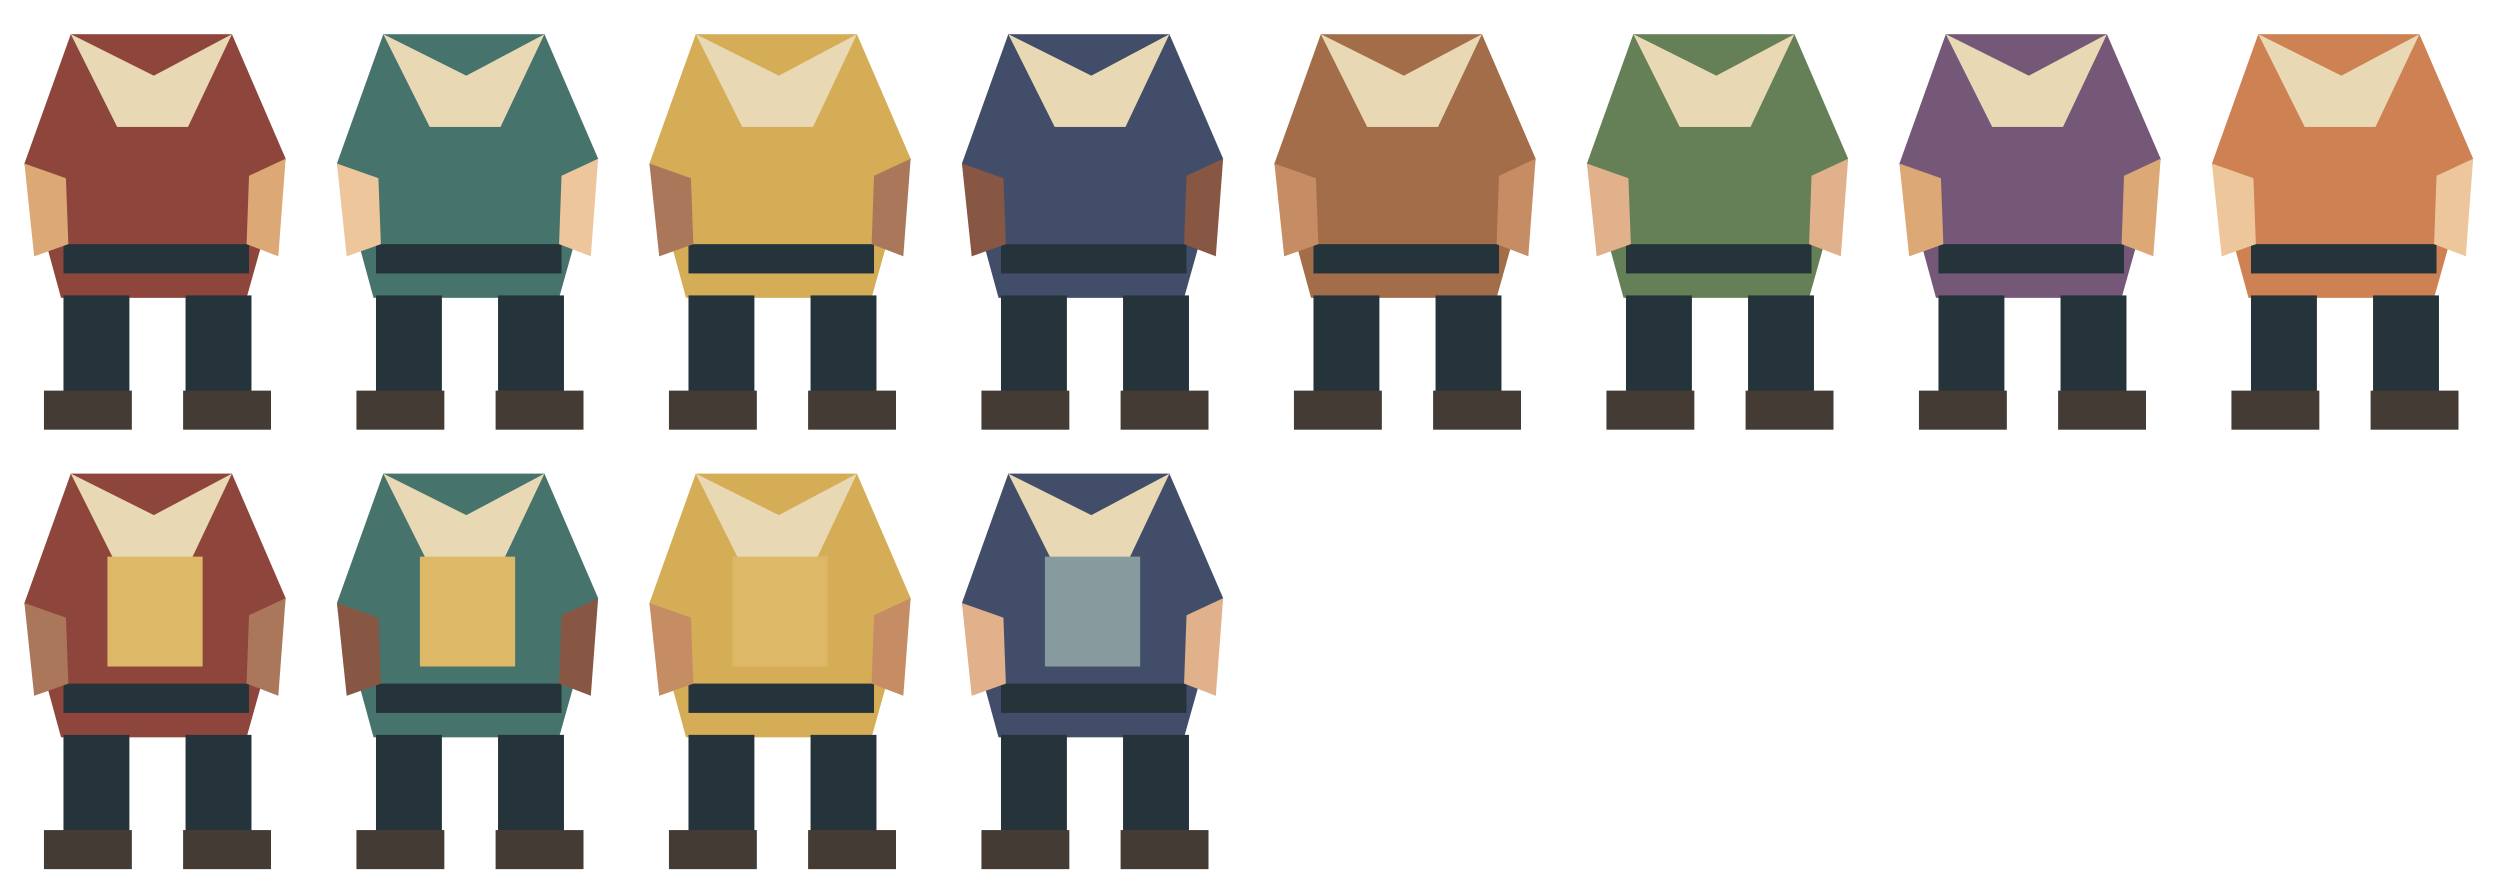
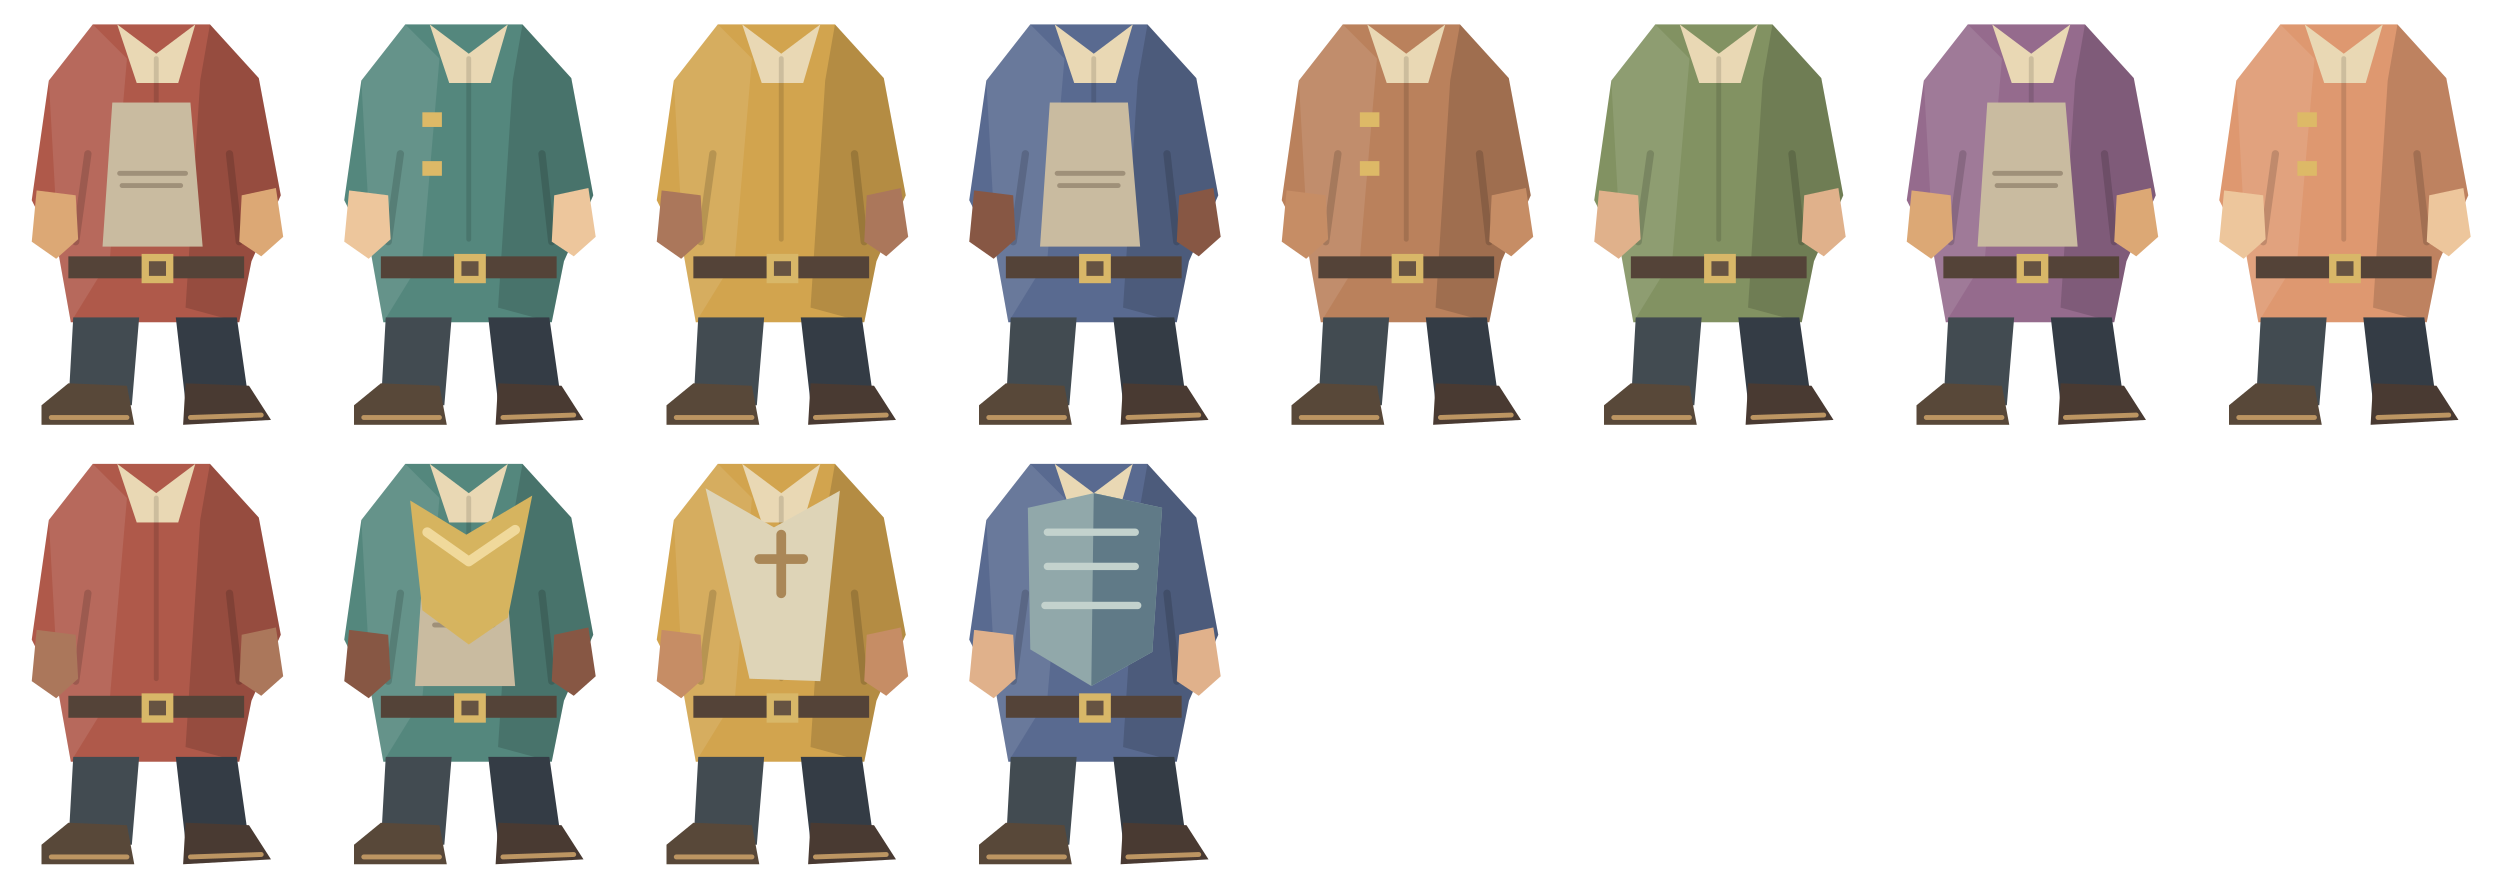
<svg xmlns="http://www.w3.org/2000/svg" width="1024" height="360" viewBox="0 0 1024 360">
  <g transform="translate(0 0)">
-     <polygon points="29,14 95,14 117,65 101,122 25,122 10,67" fill="#8d453c" />
-     <polygon points="29,14 63,31 95,14 77,52 48,52" fill="#e9d8b4" />
-     <rect x="26" y="100" width="76" height="12" fill="#25343b" />
-     <rect x="26" y="121" width="27" height="47" fill="#25343b" />
-     <rect x="76" y="121" width="27" height="47" fill="#25343b" />
-     <rect x="18" y="160" width="36" height="16" fill="#443b34" />
-     <rect x="75" y="160" width="36" height="16" fill="#443b34" />
-     <polygon points="10,67 27,73 28,100 14,105" fill="#dca875" />
-     <polygon points="102,72 117,65 114,105 101,100" fill="#dca875" />
+     <polygon points="38,10 86,10 106,32 115,80 103,107 98,132 29,132 24,104 13,82 20,33" fill="#af594a" />
+     <polygon points="38,10 52,24 45,106 29,132 24,104 20,33" fill="#ffffff19" />
+     <polygon points="86,10 106,32 115,80 103,107 98,132 76,126 82,33" fill="#00000025" />
+     <polygon points="48,10 64,22 80,10 73,34 56,34" fill="#e9d8b4" />
+     <path d="M64 24L64 98" fill="none" stroke="#00000020" stroke-width="2" stroke-linecap="round" stroke-linejoin="round" />
+     <path d="M36 63L31 99 M94 63L98 99" fill="none" stroke="#00000025" stroke-width="3" stroke-linecap="round" stroke-linejoin="round" />
+     <rect x="28" y="105" width="72" height="9" fill="#544338" />
+     <rect x="58" y="104" width="13" height="12" fill="#d8b768" />
+     <rect x="61" y="107" width="7" height="6" fill="#665342" />
+     <polygon points="30,130 57,130 54,166 28,166" fill="#424b51" />
+     <polygon points="72,130 97,130 102,165 76,165" fill="#343c45" />
+     <polygon points="28,157 52,158 55,174 17,174 17,166" fill="#584839" />
+     <polygon points="76,157 102,158 111,172 75,174" fill="#493a32" />
+     <path d="M21 171L52 171 M78 171L107 170" fill="none" stroke="#bc9562" stroke-width="2" stroke-linecap="round" stroke-linejoin="round" />
+     <polygon points="15,78 31,80 32,98 23,106 13,99" fill="#dca875" />
+     <polygon points="99,80 113,77 116,97 107,105 98,99" fill="#dca875" />
+     <polygon points="46,42 78,42 83,101 42,101" fill="#c9bba0" />
+     <path d="M49 71L76 71 M50 76L74 76" fill="none" stroke="#9f9079" stroke-width="2" stroke-linecap="round" stroke-linejoin="round" />
  </g>
  <g transform="translate(128 0)">
-     <polygon points="29,14 95,14 117,65 101,122 25,122 10,67" fill="#46736c" />
-     <polygon points="29,14 63,31 95,14 77,52 48,52" fill="#e9d8b4" />
-     <rect x="26" y="100" width="76" height="12" fill="#25343b" />
-     <rect x="26" y="121" width="27" height="47" fill="#25343b" />
-     <rect x="76" y="121" width="27" height="47" fill="#25343b" />
-     <rect x="18" y="160" width="36" height="16" fill="#443b34" />
-     <rect x="75" y="160" width="36" height="16" fill="#443b34" />
-     <polygon points="10,67 27,73 28,100 14,105" fill="#edc69c" />
-     <polygon points="102,72 117,65 114,105 101,100" fill="#edc69c" />
+     <polygon points="38,10 86,10 106,32 115,80 103,107 98,132 29,132 24,104 13,82 20,33" fill="#54877d" />
+     <polygon points="38,10 52,24 45,106 29,132 24,104 20,33" fill="#ffffff19" />
+     <polygon points="86,10 106,32 115,80 103,107 98,132 76,126 82,33" fill="#00000025" />
+     <polygon points="48,10 64,22 80,10 73,34 56,34" fill="#e9d8b4" />
+     <path d="M64 24L64 98" fill="none" stroke="#00000020" stroke-width="2" stroke-linecap="round" stroke-linejoin="round" />
+     <path d="M36 63L31 99 M94 63L98 99" fill="none" stroke="#00000025" stroke-width="3" stroke-linecap="round" stroke-linejoin="round" />
+     <rect x="28" y="105" width="72" height="9" fill="#544338" />
+     <rect x="58" y="104" width="13" height="12" fill="#d8b768" />
+     <rect x="61" y="107" width="7" height="6" fill="#665342" />
+     <polygon points="30,130 57,130 54,166 28,166" fill="#424b51" />
+     <polygon points="72,130 97,130 102,165 76,165" fill="#343c45" />
+     <polygon points="28,157 52,158 55,174 17,174 17,166" fill="#584839" />
+     <polygon points="76,157 102,158 111,172 75,174" fill="#493a32" />
+     <path d="M21 171L52 171 M78 171L107 170" fill="none" stroke="#bc9562" stroke-width="2" stroke-linecap="round" stroke-linejoin="round" />
+     <polygon points="15,78 31,80 32,98 23,106 13,99" fill="#edc69c" />
+     <polygon points="99,80 113,77 116,97 107,105 98,99" fill="#edc69c" />
+     <rect x="45" y="46" width="8" height="6" fill="#ddb967" />
+     <rect x="45" y="66" width="8" height="6" fill="#ddb967" />
  </g>
  <g transform="translate(256 0)">
-     <polygon points="29,14 95,14 117,65 101,122 25,122 10,67" fill="#d5ad57" />
-     <polygon points="29,14 63,31 95,14 77,52 48,52" fill="#e9d8b4" />
-     <rect x="26" y="100" width="76" height="12" fill="#25343b" />
-     <rect x="26" y="121" width="27" height="47" fill="#25343b" />
-     <rect x="76" y="121" width="27" height="47" fill="#25343b" />
-     <rect x="18" y="160" width="36" height="16" fill="#443b34" />
-     <rect x="75" y="160" width="36" height="16" fill="#443b34" />
-     <polygon points="10,67 27,73 28,100 14,105" fill="#ab775b" />
-     <polygon points="102,72 117,65 114,105 101,100" fill="#ab775b" />
+     <polygon points="38,10 86,10 106,32 115,80 103,107 98,132 29,132 24,104 13,82 20,33" fill="#d2a44e" />
+     <polygon points="38,10 52,24 45,106 29,132 24,104 20,33" fill="#ffffff19" />
+     <polygon points="86,10 106,32 115,80 103,107 98,132 76,126 82,33" fill="#00000025" />
+     <polygon points="48,10 64,22 80,10 73,34 56,34" fill="#e9d8b4" />
+     <path d="M64 24L64 98" fill="none" stroke="#00000020" stroke-width="2" stroke-linecap="round" stroke-linejoin="round" />
+     <path d="M36 63L31 99 M94 63L98 99" fill="none" stroke="#00000025" stroke-width="3" stroke-linecap="round" stroke-linejoin="round" />
+     <rect x="28" y="105" width="72" height="9" fill="#544338" />
+     <rect x="58" y="104" width="13" height="12" fill="#d8b768" />
+     <rect x="61" y="107" width="7" height="6" fill="#665342" />
+     <polygon points="30,130 57,130 54,166 28,166" fill="#424b51" />
+     <polygon points="72,130 97,130 102,165 76,165" fill="#343c45" />
+     <polygon points="28,157 52,158 55,174 17,174 17,166" fill="#584839" />
+     <polygon points="76,157 102,158 111,172 75,174" fill="#493a32" />
+     <path d="M21 171L52 171 M78 171L107 170" fill="none" stroke="#bc9562" stroke-width="2" stroke-linecap="round" stroke-linejoin="round" />
+     <polygon points="15,78 31,80 32,98 23,106 13,99" fill="#ab775b" />
+     <polygon points="99,80 113,77 116,97 107,105 98,99" fill="#ab775b" />
  </g>
  <g transform="translate(384 0)">
-     <polygon points="29,14 95,14 117,65 101,122 25,122 10,67" fill="#424e69" />
-     <polygon points="29,14 63,31 95,14 77,52 48,52" fill="#e9d8b4" />
-     <rect x="26" y="100" width="76" height="12" fill="#25343b" />
-     <rect x="26" y="121" width="27" height="47" fill="#25343b" />
-     <rect x="76" y="121" width="27" height="47" fill="#25343b" />
-     <rect x="18" y="160" width="36" height="16" fill="#443b34" />
-     <rect x="75" y="160" width="36" height="16" fill="#443b34" />
-     <polygon points="10,67 27,73 28,100 14,105" fill="#875744" />
-     <polygon points="102,72 117,65 114,105 101,100" fill="#875744" />
+     <polygon points="38,10 86,10 106,32 115,80 103,107 98,132 29,132 24,104 13,82 20,33" fill="#596a90" />
+     <polygon points="38,10 52,24 45,106 29,132 24,104 20,33" fill="#ffffff19" />
+     <polygon points="86,10 106,32 115,80 103,107 98,132 76,126 82,33" fill="#00000025" />
+     <polygon points="48,10 64,22 80,10 73,34 56,34" fill="#e9d8b4" />
+     <path d="M64 24L64 98" fill="none" stroke="#00000020" stroke-width="2" stroke-linecap="round" stroke-linejoin="round" />
+     <path d="M36 63L31 99 M94 63L98 99" fill="none" stroke="#00000025" stroke-width="3" stroke-linecap="round" stroke-linejoin="round" />
+     <rect x="28" y="105" width="72" height="9" fill="#544338" />
+     <rect x="58" y="104" width="13" height="12" fill="#d8b768" />
+     <rect x="61" y="107" width="7" height="6" fill="#665342" />
+     <polygon points="30,130 57,130 54,166 28,166" fill="#424b51" />
+     <polygon points="72,130 97,130 102,165 76,165" fill="#343c45" />
+     <polygon points="28,157 52,158 55,174 17,174 17,166" fill="#584839" />
+     <polygon points="76,157 102,158 111,172 75,174" fill="#493a32" />
+     <path d="M21 171L52 171 M78 171L107 170" fill="none" stroke="#bc9562" stroke-width="2" stroke-linecap="round" stroke-linejoin="round" />
+     <polygon points="15,78 31,80 32,98 23,106 13,99" fill="#875744" />
+     <polygon points="99,80 113,77 116,97 107,105 98,99" fill="#875744" />
+     <polygon points="46,42 78,42 83,101 42,101" fill="#c9bba0" />
+     <path d="M49 71L76 71 M50 76L74 76" fill="none" stroke="#9f9079" stroke-width="2" stroke-linecap="round" stroke-linejoin="round" />
  </g>
  <g transform="translate(512 0)">
-     <polygon points="29,14 95,14 117,65 101,122 25,122 10,67" fill="#a26d48" />
-     <polygon points="29,14 63,31 95,14 77,52 48,52" fill="#e9d8b4" />
-     <rect x="26" y="100" width="76" height="12" fill="#25343b" />
-     <rect x="26" y="121" width="27" height="47" fill="#25343b" />
-     <rect x="76" y="121" width="27" height="47" fill="#25343b" />
-     <rect x="18" y="160" width="36" height="16" fill="#443b34" />
-     <rect x="75" y="160" width="36" height="16" fill="#443b34" />
-     <polygon points="10,67 27,73 28,100 14,105" fill="#c68d65" />
-     <polygon points="102,72 117,65 114,105 101,100" fill="#c68d65" />
+     <polygon points="38,10 86,10 106,32 115,80 103,107 98,132 29,132 24,104 13,82 20,33" fill="#ba815c" />
+     <polygon points="38,10 52,24 45,106 29,132 24,104 20,33" fill="#ffffff19" />
+     <polygon points="86,10 106,32 115,80 103,107 98,132 76,126 82,33" fill="#00000025" />
+     <polygon points="48,10 64,22 80,10 73,34 56,34" fill="#e9d8b4" />
+     <path d="M64 24L64 98" fill="none" stroke="#00000020" stroke-width="2" stroke-linecap="round" stroke-linejoin="round" />
+     <path d="M36 63L31 99 M94 63L98 99" fill="none" stroke="#00000025" stroke-width="3" stroke-linecap="round" stroke-linejoin="round" />
+     <rect x="28" y="105" width="72" height="9" fill="#544338" />
+     <rect x="58" y="104" width="13" height="12" fill="#d8b768" />
+     <rect x="61" y="107" width="7" height="6" fill="#665342" />
+     <polygon points="30,130 57,130 54,166 28,166" fill="#424b51" />
+     <polygon points="72,130 97,130 102,165 76,165" fill="#343c45" />
+     <polygon points="28,157 52,158 55,174 17,174 17,166" fill="#584839" />
+     <polygon points="76,157 102,158 111,172 75,174" fill="#493a32" />
+     <path d="M21 171L52 171 M78 171L107 170" fill="none" stroke="#bc9562" stroke-width="2" stroke-linecap="round" stroke-linejoin="round" />
+     <polygon points="15,78 31,80 32,98 23,106 13,99" fill="#c68d65" />
+     <polygon points="99,80 113,77 116,97 107,105 98,99" fill="#c68d65" />
+     <rect x="45" y="46" width="8" height="6" fill="#ddb967" />
+     <rect x="45" y="66" width="8" height="6" fill="#ddb967" />
  </g>
  <g transform="translate(640 0)">
-     <polygon points="29,14 95,14 117,65 101,122 25,122 10,67" fill="#658057" />
-     <polygon points="29,14 63,31 95,14 77,52 48,52" fill="#e9d8b4" />
-     <rect x="26" y="100" width="76" height="12" fill="#25343b" />
-     <rect x="26" y="121" width="27" height="47" fill="#25343b" />
-     <rect x="76" y="121" width="27" height="47" fill="#25343b" />
-     <rect x="18" y="160" width="36" height="16" fill="#443b34" />
-     <rect x="75" y="160" width="36" height="16" fill="#443b34" />
-     <polygon points="10,67 27,73 28,100 14,105" fill="#e0b18b" />
-     <polygon points="102,72 117,65 114,105 101,100" fill="#e0b18b" />
+     <polygon points="38,10 86,10 106,32 115,80 103,107 98,132 29,132 24,104 13,82 20,33" fill="#829262" />
+     <polygon points="38,10 52,24 45,106 29,132 24,104 20,33" fill="#ffffff19" />
+     <polygon points="86,10 106,32 115,80 103,107 98,132 76,126 82,33" fill="#00000025" />
+     <polygon points="48,10 64,22 80,10 73,34 56,34" fill="#e9d8b4" />
+     <path d="M64 24L64 98" fill="none" stroke="#00000020" stroke-width="2" stroke-linecap="round" stroke-linejoin="round" />
+     <path d="M36 63L31 99 M94 63L98 99" fill="none" stroke="#00000025" stroke-width="3" stroke-linecap="round" stroke-linejoin="round" />
+     <rect x="28" y="105" width="72" height="9" fill="#544338" />
+     <rect x="58" y="104" width="13" height="12" fill="#d8b768" />
+     <rect x="61" y="107" width="7" height="6" fill="#665342" />
+     <polygon points="30,130 57,130 54,166 28,166" fill="#424b51" />
+     <polygon points="72,130 97,130 102,165 76,165" fill="#343c45" />
+     <polygon points="28,157 52,158 55,174 17,174 17,166" fill="#584839" />
+     <polygon points="76,157 102,158 111,172 75,174" fill="#493a32" />
+     <path d="M21 171L52 171 M78 171L107 170" fill="none" stroke="#bc9562" stroke-width="2" stroke-linecap="round" stroke-linejoin="round" />
+     <polygon points="15,78 31,80 32,98 23,106 13,99" fill="#e0b18b" />
+     <polygon points="99,80 113,77 116,97 107,105 98,99" fill="#e0b18b" />
  </g>
  <g transform="translate(768 0)">
-     <polygon points="29,14 95,14 117,65 101,122 25,122 10,67" fill="#755777" />
-     <polygon points="29,14 63,31 95,14 77,52 48,52" fill="#e9d8b4" />
-     <rect x="26" y="100" width="76" height="12" fill="#25343b" />
-     <rect x="26" y="121" width="27" height="47" fill="#25343b" />
-     <rect x="76" y="121" width="27" height="47" fill="#25343b" />
-     <rect x="18" y="160" width="36" height="16" fill="#443b34" />
-     <rect x="75" y="160" width="36" height="16" fill="#443b34" />
-     <polygon points="10,67 27,73 28,100 14,105" fill="#dca875" />
-     <polygon points="102,72 117,65 114,105 101,100" fill="#dca875" />
+     <polygon points="38,10 86,10 106,32 115,80 103,107 98,132 29,132 24,104 13,82 20,33" fill="#956b8d" />
+     <polygon points="38,10 52,24 45,106 29,132 24,104 20,33" fill="#ffffff19" />
+     <polygon points="86,10 106,32 115,80 103,107 98,132 76,126 82,33" fill="#00000025" />
+     <polygon points="48,10 64,22 80,10 73,34 56,34" fill="#e9d8b4" />
+     <path d="M64 24L64 98" fill="none" stroke="#00000020" stroke-width="2" stroke-linecap="round" stroke-linejoin="round" />
+     <path d="M36 63L31 99 M94 63L98 99" fill="none" stroke="#00000025" stroke-width="3" stroke-linecap="round" stroke-linejoin="round" />
+     <rect x="28" y="105" width="72" height="9" fill="#544338" />
+     <rect x="58" y="104" width="13" height="12" fill="#d8b768" />
+     <rect x="61" y="107" width="7" height="6" fill="#665342" />
+     <polygon points="30,130 57,130 54,166 28,166" fill="#424b51" />
+     <polygon points="72,130 97,130 102,165 76,165" fill="#343c45" />
+     <polygon points="28,157 52,158 55,174 17,174 17,166" fill="#584839" />
+     <polygon points="76,157 102,158 111,172 75,174" fill="#493a32" />
+     <path d="M21 171L52 171 M78 171L107 170" fill="none" stroke="#bc9562" stroke-width="2" stroke-linecap="round" stroke-linejoin="round" />
+     <polygon points="15,78 31,80 32,98 23,106 13,99" fill="#dca875" />
+     <polygon points="99,80 113,77 116,97 107,105 98,99" fill="#dca875" />
+     <polygon points="46,42 78,42 83,101 42,101" fill="#c9bba0" />
+     <path d="M49 71L76 71 M50 76L74 76" fill="none" stroke="#9f9079" stroke-width="2" stroke-linecap="round" stroke-linejoin="round" />
  </g>
  <g transform="translate(896 0)">
-     <polygon points="29,14 95,14 117,65 101,122 25,122 10,67" fill="#ce8152" />
-     <polygon points="29,14 63,31 95,14 77,52 48,52" fill="#e9d8b4" />
-     <rect x="26" y="100" width="76" height="12" fill="#25343b" />
-     <rect x="26" y="121" width="27" height="47" fill="#25343b" />
-     <rect x="76" y="121" width="27" height="47" fill="#25343b" />
-     <rect x="18" y="160" width="36" height="16" fill="#443b34" />
-     <rect x="75" y="160" width="36" height="16" fill="#443b34" />
-     <polygon points="10,67 27,73 28,100 14,105" fill="#edc69c" />
-     <polygon points="102,72 117,65 114,105 101,100" fill="#edc69c" />
+     <polygon points="38,10 86,10 106,32 115,80 103,107 98,132 29,132 24,104 13,82 20,33" fill="#de9870" />
+     <polygon points="38,10 52,24 45,106 29,132 24,104 20,33" fill="#ffffff19" />
+     <polygon points="86,10 106,32 115,80 103,107 98,132 76,126 82,33" fill="#00000025" />
+     <polygon points="48,10 64,22 80,10 73,34 56,34" fill="#e9d8b4" />
+     <path d="M64 24L64 98" fill="none" stroke="#00000020" stroke-width="2" stroke-linecap="round" stroke-linejoin="round" />
+     <path d="M36 63L31 99 M94 63L98 99" fill="none" stroke="#00000025" stroke-width="3" stroke-linecap="round" stroke-linejoin="round" />
+     <rect x="28" y="105" width="72" height="9" fill="#544338" />
+     <rect x="58" y="104" width="13" height="12" fill="#d8b768" />
+     <rect x="61" y="107" width="7" height="6" fill="#665342" />
+     <polygon points="30,130 57,130 54,166 28,166" fill="#424b51" />
+     <polygon points="72,130 97,130 102,165 76,165" fill="#343c45" />
+     <polygon points="28,157 52,158 55,174 17,174 17,166" fill="#584839" />
+     <polygon points="76,157 102,158 111,172 75,174" fill="#493a32" />
+     <path d="M21 171L52 171 M78 171L107 170" fill="none" stroke="#bc9562" stroke-width="2" stroke-linecap="round" stroke-linejoin="round" />
+     <polygon points="15,78 31,80 32,98 23,106 13,99" fill="#edc69c" />
+     <polygon points="99,80 113,77 116,97 107,105 98,99" fill="#edc69c" />
+     <rect x="45" y="46" width="8" height="6" fill="#ddb967" />
+     <rect x="45" y="66" width="8" height="6" fill="#ddb967" />
  </g>
  <g transform="translate(0 180)">
-     <polygon points="29,14 95,14 117,65 101,122 25,122 10,67" fill="#8d453c" />
-     <polygon points="29,14 63,31 95,14 77,52 48,52" fill="#e9d8b4" />
-     <rect x="26" y="100" width="76" height="12" fill="#25343b" />
-     <rect x="26" y="121" width="27" height="47" fill="#25343b" />
-     <rect x="76" y="121" width="27" height="47" fill="#25343b" />
-     <rect x="18" y="160" width="36" height="16" fill="#443b34" />
-     <rect x="75" y="160" width="36" height="16" fill="#443b34" />
-     <polygon points="10,67 27,73 28,100 14,105" fill="#ab775b" />
-     <polygon points="102,72 117,65 114,105 101,100" fill="#ab775b" />
-     <rect x="44" y="48" width="39" height="45" fill="#ddb967" />
+     <polygon points="38,10 86,10 106,32 115,80 103,107 98,132 29,132 24,104 13,82 20,33" fill="#af594a" />
+     <polygon points="38,10 52,24 45,106 29,132 24,104 20,33" fill="#ffffff19" />
+     <polygon points="86,10 106,32 115,80 103,107 98,132 76,126 82,33" fill="#00000025" />
+     <polygon points="48,10 64,22 80,10 73,34 56,34" fill="#e9d8b4" />
+     <path d="M64 24L64 98" fill="none" stroke="#00000020" stroke-width="2" stroke-linecap="round" stroke-linejoin="round" />
+     <path d="M36 63L31 99 M94 63L98 99" fill="none" stroke="#00000025" stroke-width="3" stroke-linecap="round" stroke-linejoin="round" />
+     <rect x="28" y="105" width="72" height="9" fill="#544338" />
+     <rect x="58" y="104" width="13" height="12" fill="#d8b768" />
+     <rect x="61" y="107" width="7" height="6" fill="#665342" />
+     <polygon points="30,130 57,130 54,166 28,166" fill="#424b51" />
+     <polygon points="72,130 97,130 102,165 76,165" fill="#343c45" />
+     <polygon points="28,157 52,158 55,174 17,174 17,166" fill="#584839" />
+     <polygon points="76,157 102,158 111,172 75,174" fill="#493a32" />
+     <path d="M21 171L52 171 M78 171L107 170" fill="none" stroke="#bc9562" stroke-width="2" stroke-linecap="round" stroke-linejoin="round" />
+     <polygon points="15,78 31,80 32,98 23,106 13,99" fill="#ab775b" />
+     <polygon points="99,80 113,77 116,97 107,105 98,99" fill="#ab775b" />
  </g>
  <g transform="translate(128 180)">
-     <polygon points="29,14 95,14 117,65 101,122 25,122 10,67" fill="#46736c" />
-     <polygon points="29,14 63,31 95,14 77,52 48,52" fill="#e9d8b4" />
-     <rect x="26" y="100" width="76" height="12" fill="#25343b" />
-     <rect x="26" y="121" width="27" height="47" fill="#25343b" />
-     <rect x="76" y="121" width="27" height="47" fill="#25343b" />
-     <rect x="18" y="160" width="36" height="16" fill="#443b34" />
-     <rect x="75" y="160" width="36" height="16" fill="#443b34" />
-     <polygon points="10,67 27,73 28,100 14,105" fill="#875744" />
-     <polygon points="102,72 117,65 114,105 101,100" fill="#875744" />
-     <rect x="44" y="48" width="39" height="45" fill="#ddb967" />
+     <polygon points="38,10 86,10 106,32 115,80 103,107 98,132 29,132 24,104 13,82 20,33" fill="#54877d" />
+     <polygon points="38,10 52,24 45,106 29,132 24,104 20,33" fill="#ffffff19" />
+     <polygon points="86,10 106,32 115,80 103,107 98,132 76,126 82,33" fill="#00000025" />
+     <polygon points="48,10 64,22 80,10 73,34 56,34" fill="#e9d8b4" />
+     <path d="M64 24L64 98" fill="none" stroke="#00000020" stroke-width="2" stroke-linecap="round" stroke-linejoin="round" />
+     <path d="M36 63L31 99 M94 63L98 99" fill="none" stroke="#00000025" stroke-width="3" stroke-linecap="round" stroke-linejoin="round" />
+     <rect x="28" y="105" width="72" height="9" fill="#544338" />
+     <rect x="58" y="104" width="13" height="12" fill="#d8b768" />
+     <rect x="61" y="107" width="7" height="6" fill="#665342" />
+     <polygon points="30,130 57,130 54,166 28,166" fill="#424b51" />
+     <polygon points="72,130 97,130 102,165 76,165" fill="#343c45" />
+     <polygon points="28,157 52,158 55,174 17,174 17,166" fill="#584839" />
+     <polygon points="76,157 102,158 111,172 75,174" fill="#493a32" />
+     <path d="M21 171L52 171 M78 171L107 170" fill="none" stroke="#bc9562" stroke-width="2" stroke-linecap="round" stroke-linejoin="round" />
+     <polygon points="15,78 31,80 32,98 23,106 13,99" fill="#875744" />
+     <polygon points="99,80 113,77 116,97 107,105 98,99" fill="#875744" />
+     <polygon points="46,42 78,42 83,101 42,101" fill="#c9bba0" />
+     <path d="M49 71L76 71 M50 76L74 76" fill="none" stroke="#9f9079" stroke-width="2" stroke-linecap="round" stroke-linejoin="round" />
+     <polygon points="40,25 63,39 90,23 80,73 64,84 45,70" fill="#d6b45f" />
+     <path d="M47 38L64 50L83 37" fill="none" stroke="#f0d99b" stroke-width="4" stroke-linecap="round" stroke-linejoin="round" />
  </g>
  <g transform="translate(256 180)">
-     <polygon points="29,14 95,14 117,65 101,122 25,122 10,67" fill="#d5ad57" />
-     <polygon points="29,14 63,31 95,14 77,52 48,52" fill="#e9d8b4" />
-     <rect x="26" y="100" width="76" height="12" fill="#25343b" />
-     <rect x="26" y="121" width="27" height="47" fill="#25343b" />
-     <rect x="76" y="121" width="27" height="47" fill="#25343b" />
-     <rect x="18" y="160" width="36" height="16" fill="#443b34" />
-     <rect x="75" y="160" width="36" height="16" fill="#443b34" />
-     <polygon points="10,67 27,73 28,100 14,105" fill="#c68d65" />
-     <polygon points="102,72 117,65 114,105 101,100" fill="#c68d65" />
-     <rect x="44" y="48" width="39" height="45" fill="#ddb967" />
+     <polygon points="38,10 86,10 106,32 115,80 103,107 98,132 29,132 24,104 13,82 20,33" fill="#d2a44e" />
+     <polygon points="38,10 52,24 45,106 29,132 24,104 20,33" fill="#ffffff19" />
+     <polygon points="86,10 106,32 115,80 103,107 98,132 76,126 82,33" fill="#00000025" />
+     <polygon points="48,10 64,22 80,10 73,34 56,34" fill="#e9d8b4" />
+     <path d="M64 24L64 98" fill="none" stroke="#00000020" stroke-width="2" stroke-linecap="round" stroke-linejoin="round" />
+     <path d="M36 63L31 99 M94 63L98 99" fill="none" stroke="#00000025" stroke-width="3" stroke-linecap="round" stroke-linejoin="round" />
+     <rect x="28" y="105" width="72" height="9" fill="#544338" />
+     <rect x="58" y="104" width="13" height="12" fill="#d8b768" />
+     <rect x="61" y="107" width="7" height="6" fill="#665342" />
+     <polygon points="30,130 57,130 54,166 28,166" fill="#424b51" />
+     <polygon points="72,130 97,130 102,165 76,165" fill="#343c45" />
+     <polygon points="28,157 52,158 55,174 17,174 17,166" fill="#584839" />
+     <polygon points="76,157 102,158 111,172 75,174" fill="#493a32" />
+     <path d="M21 171L52 171 M78 171L107 170" fill="none" stroke="#bc9562" stroke-width="2" stroke-linecap="round" stroke-linejoin="round" />
+     <polygon points="15,78 31,80 32,98 23,106 13,99" fill="#c68d65" />
+     <polygon points="99,80 113,77 116,97 107,105 98,99" fill="#c68d65" />
+     <rect x="45" y="46" width="8" height="6" fill="#ddb967" />
+     <rect x="45" y="66" width="8" height="6" fill="#ddb967" />
+     <polygon points="33,20 61,36 88,21 80,99 51,98" fill="#ded4b7" />
+     <path d="M64 39L64 63 M55 49L73 49" fill="none" stroke="#aa8757" stroke-width="4" stroke-linecap="round" stroke-linejoin="round" />
  </g>
  <g transform="translate(384 180)">
-     <polygon points="29,14 95,14 117,65 101,122 25,122 10,67" fill="#424e69" />
-     <polygon points="29,14 63,31 95,14 77,52 48,52" fill="#e9d8b4" />
-     <rect x="26" y="100" width="76" height="12" fill="#25343b" />
-     <rect x="26" y="121" width="27" height="47" fill="#25343b" />
-     <rect x="76" y="121" width="27" height="47" fill="#25343b" />
-     <rect x="18" y="160" width="36" height="16" fill="#443b34" />
-     <rect x="75" y="160" width="36" height="16" fill="#443b34" />
-     <polygon points="10,67 27,73 28,100 14,105" fill="#e0b18b" />
-     <polygon points="102,72 117,65 114,105 101,100" fill="#e0b18b" />
-     <rect x="44" y="48" width="39" height="45" fill="#879a9d" />
+     <polygon points="38,10 86,10 106,32 115,80 103,107 98,132 29,132 24,104 13,82 20,33" fill="#596a90" />
+     <polygon points="38,10 52,24 45,106 29,132 24,104 20,33" fill="#ffffff19" />
+     <polygon points="86,10 106,32 115,80 103,107 98,132 76,126 82,33" fill="#00000025" />
+     <polygon points="48,10 64,22 80,10 73,34 56,34" fill="#e9d8b4" />
+     <path d="M64 24L64 98" fill="none" stroke="#00000020" stroke-width="2" stroke-linecap="round" stroke-linejoin="round" />
+     <path d="M36 63L31 99 M94 63L98 99" fill="none" stroke="#00000025" stroke-width="3" stroke-linecap="round" stroke-linejoin="round" />
+     <rect x="28" y="105" width="72" height="9" fill="#544338" />
+     <rect x="58" y="104" width="13" height="12" fill="#d8b768" />
+     <rect x="61" y="107" width="7" height="6" fill="#665342" />
+     <polygon points="30,130 57,130 54,166 28,166" fill="#424b51" />
+     <polygon points="72,130 97,130 102,165 76,165" fill="#343c45" />
+     <polygon points="28,157 52,158 55,174 17,174 17,166" fill="#584839" />
+     <polygon points="76,157 102,158 111,172 75,174" fill="#493a32" />
+     <path d="M21 171L52 171 M78 171L107 170" fill="none" stroke="#bc9562" stroke-width="2" stroke-linecap="round" stroke-linejoin="round" />
+     <polygon points="15,78 31,80 32,98 23,106 13,99" fill="#e0b18b" />
+     <polygon points="99,80 113,77 116,97 107,105 98,99" fill="#e0b18b" />
+     <polygon points="37,28 64,22 92,28 88,87 63,101 38,86" fill="#91a8aa" />
+     <polygon points="64,22 92,28 88,87 63,101" fill="#607a87" />
+     <path d="M45 38L81 38 M45 52L81 52 M44 68L82 68" fill="none" stroke="#c3d2cd" stroke-width="3" stroke-linecap="round" stroke-linejoin="round" />
  </g>
</svg>
